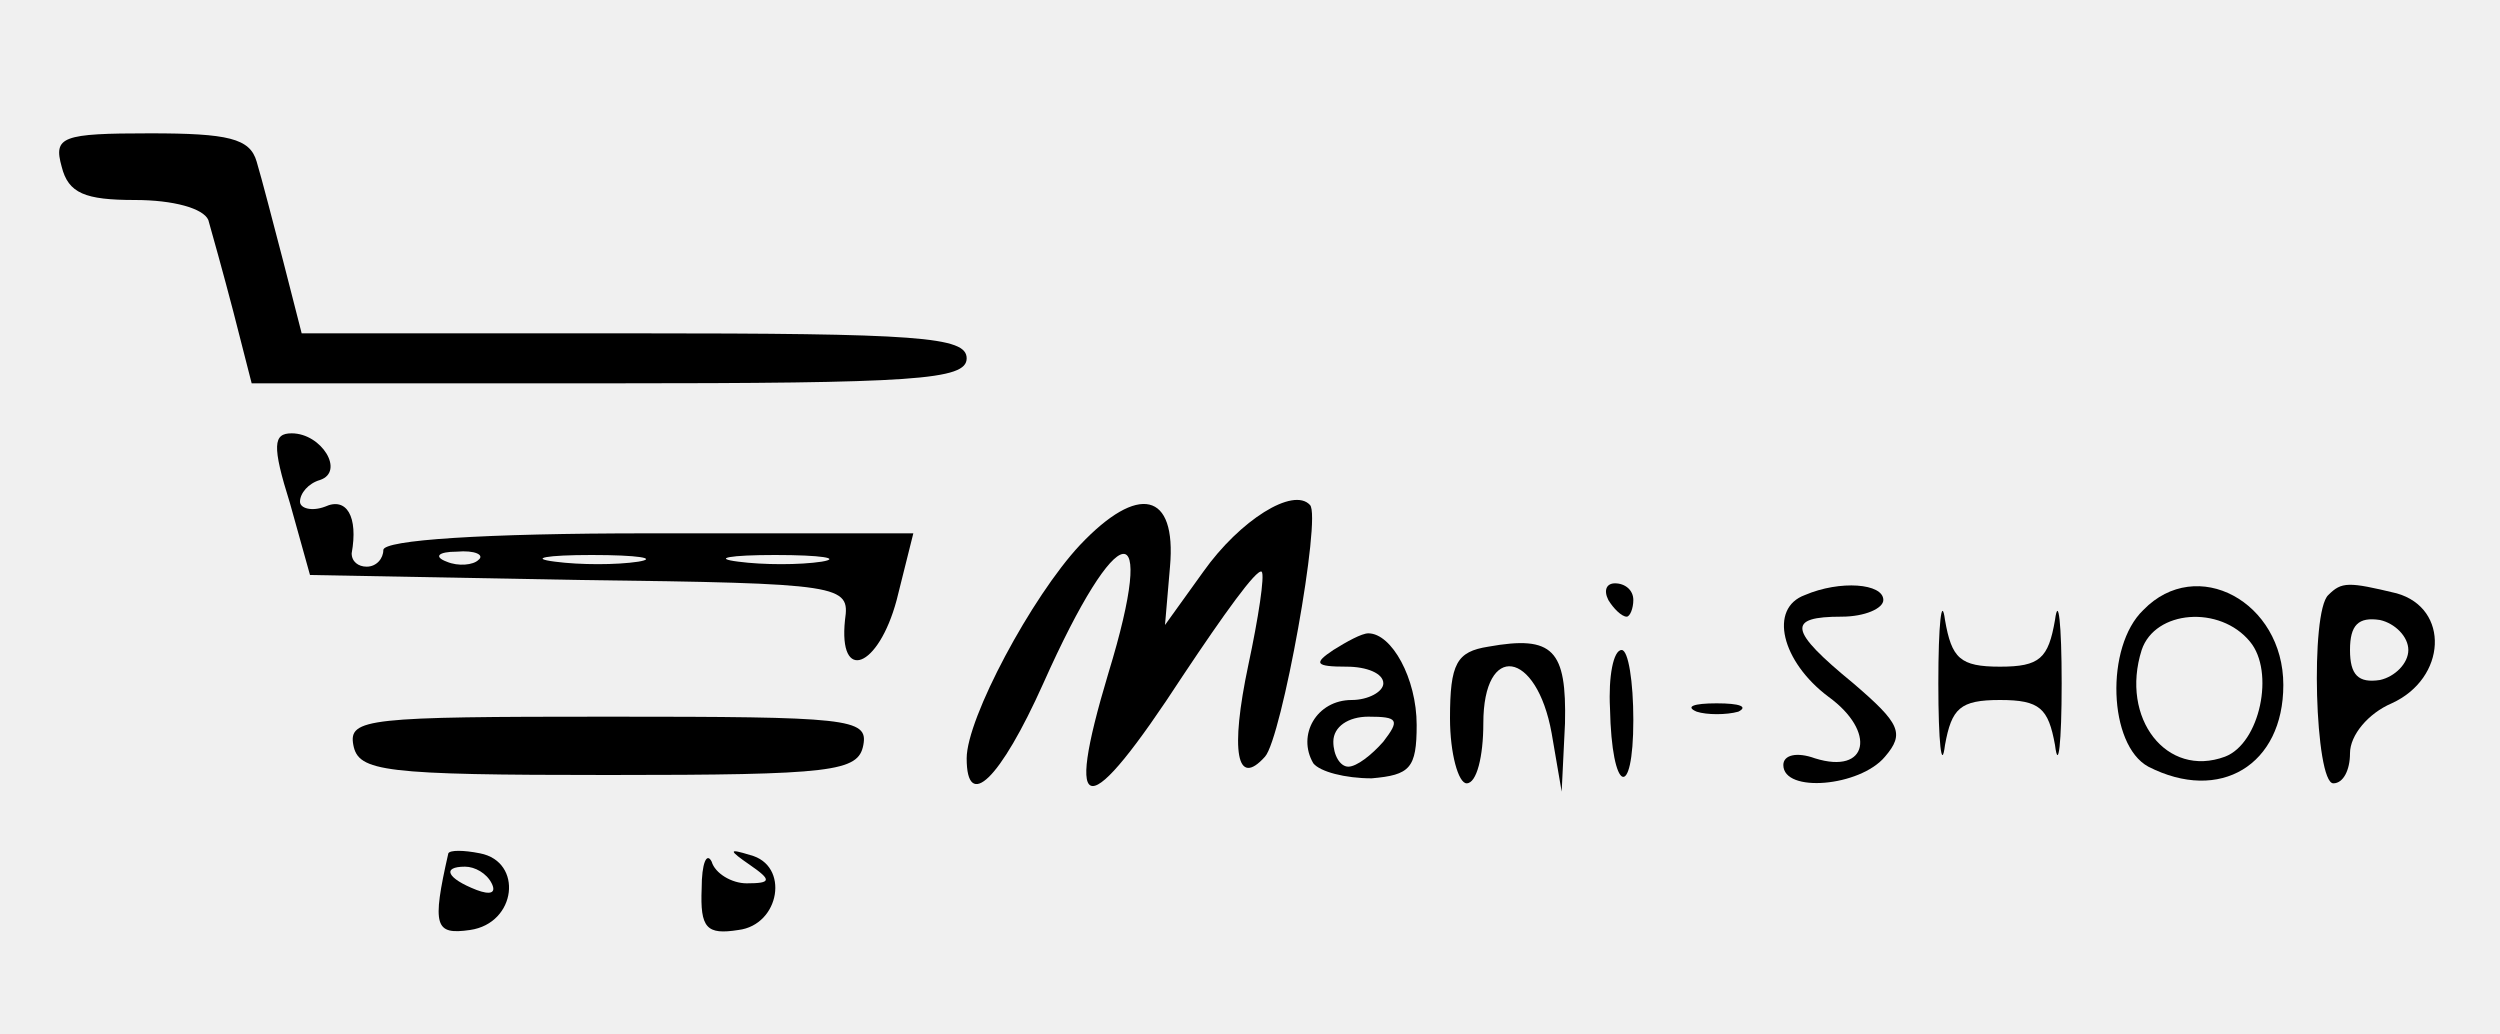
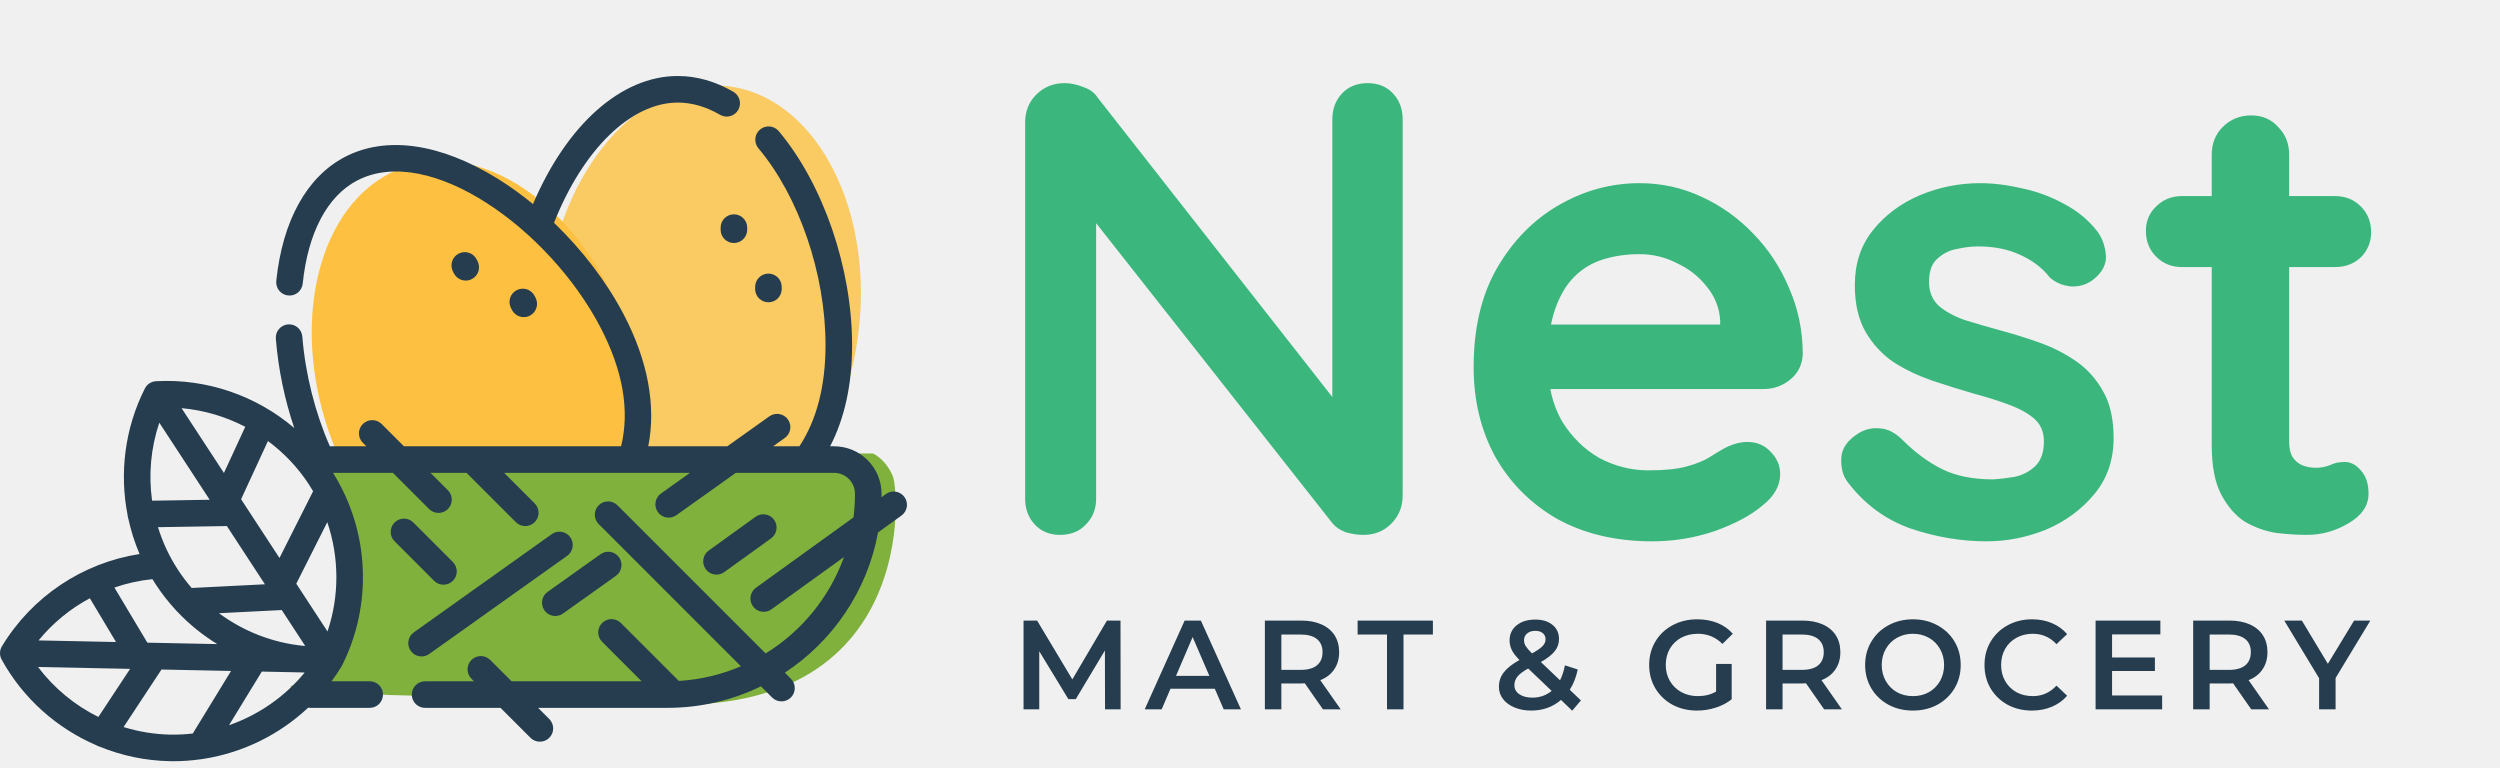
- <svg xmlns="http://www.w3.org/2000/svg" version="1.0" width="150pt" height="62pt" viewBox="0 0 150 62" preserveAspectRatio="xMidYMid meet">
-   <g transform="translate(0,62) scale(0.1,-0.1)" fill="#000000" stroke="none">
-     <path d="M37 520 c4 -16 14 -20 44 -20 23 0 41 -5 44 -12 2 -7 9 -32 15 -55 l11 -43 214 0 c184 0 215 2 215 15 0 13 -29 15 -200 15 l-199 0 -11 43 c-6 23 -13 50 -16 60 -4 14 -17 17 -64 17 -53 0 -58 -2 -53 -20z" />
-     <path d="M174 318 l12 -43 162 -3 c158 -2 162 -3 159 -24 -4 -38 20 -29 31 12 l10 40 -159 0 c-99 0 -159 -4 -159 -10 0 -5 -4 -10 -10 -10 -5 0 -9 3 -9 8 4 22 -3 34 -16 28 -8 -3 -15 -1 -15 3 0 5 5 11 12 13 15 5 1 28 -17 28 -11 0 -12 -7 -1 -42z m113 -34 c-3 -3 -12 -4 -19 -1 -8 3 -5 6 6 6 11 1 17 -2 13 -5z m96 -1 c-13 -2 -35 -2 -50 0 -16 2 -5 4 22 4 28 0 40 -2 28 -4z m110 0 c-13 -2 -35 -2 -50 0 -16 2 -5 4 22 4 28 0 40 -2 28 -4z" />
-     <path d="M648 293 c-29 -31 -68 -104 -68 -128 0 -32 20 -13 46 45 45 101 69 104 39 6 -27 -90 -13 -90 45 -1 24 36 44 64 47 62 2 -2 -2 -28 -8 -56 -11 -52 -7 -74 10 -55 10 11 34 144 27 151 -10 11 -42 -9 -64 -40 l-23 -32 3 35 c4 45 -19 50 -54 13z" />
-     <path d="M965 260 c3 -5 8 -10 11 -10 2 0 4 5 4 10 0 6 -5 10 -11 10 -5 0 -7 -4 -4 -10z" />
-     <path d="M1083 263 c-22 -8 -14 -40 14 -61 29 -21 24 -47 -8 -37 -11 4 -19 2 -19 -4 0 -17 46 -13 61 5 12 14 9 20 -19 44 -39 32 -40 40 -7 40 14 0 25 5 25 10 0 10 -26 12 -47 3z" />
-     <path d="M1163 210 c0 -36 2 -53 4 -37 4 22 9 27 33 27 24 0 29 -5 33 -27 2 -16 4 1 4 37 0 36 -2 53 -4 38 -4 -23 -9 -28 -33 -28 -24 0 -29 5 -33 28 -2 15 -4 -2 -4 -38z" />
-     <path d="M1286 254 c-23 -22 -21 -81 3 -94 43 -22 81 1 81 49 0 50 -52 78 -84 45z m64 -19 c15 -18 6 -61 -15 -69 -35 -13 -63 23 -50 64 8 24 47 27 65 5z" />
-     <path d="M1397 263 c-11 -10 -8 -113 3 -113 6 0 10 8 10 18 0 11 11 24 25 30 33 15 35 57 3 66 -29 7 -33 7 -41 -1z m48 -33 c0 -8 -8 -16 -17 -18 -13 -2 -18 3 -18 18 0 15 5 20 18 18 9 -2 17 -10 17 -18z" />
-     <path d="M800 230 c-12 -8 -11 -10 8 -10 12 0 22 -4 22 -10 0 -5 -9 -10 -19 -10 -21 0 -33 -21 -23 -38 4 -5 19 -9 35 -9 23 2 27 6 27 32 0 28 -15 55 -29 55 -4 0 -13 -5 -21 -10z m30 -55 c-7 -8 -16 -15 -21 -15 -5 0 -9 7 -9 15 0 9 9 15 21 15 18 0 19 -2 9 -15z" />
-     <path d="M893 232 c-19 -3 -23 -10 -23 -43 0 -21 5 -39 10 -39 6 0 10 16 10 36 0 49 32 44 41 -6 l6 -35 2 41 c1 44 -7 53 -46 46z" />
-     <path d="M966 195 c1 -51 14 -56 14 -7 0 23 -3 42 -7 42 -5 0 -8 -16 -7 -35z" />
-     <path d="M1018 193 c6 -2 18 -2 25 0 6 3 1 5 -13 5 -14 0 -19 -2 -12 -5z" />
-     <path d="M212 173 c3 -16 18 -18 153 -18 135 0 150 2 153 18 3 16 -9 17 -153 17 -144 0 -156 -1 -153 -17z" />
-     <path d="M269 108 c-10 -44 -8 -49 13 -46 28 4 32 41 6 46 -10 2 -18 2 -19 0z m26 -18 c3 -6 -1 -7 -9 -4 -18 7 -21 14 -7 14 6 0 13 -4 16 -10z" />
-     <path d="M421 87 c-1 -24 3 -28 22 -25 25 3 31 39 7 45 -13 4 -13 3 0 -6 13 -9 13 -11 -2 -11 -9 0 -19 6 -21 13 -3 6 -6 -1 -6 -16z" />
+ <svg xmlns="http://www.w3.org/2000/svg" width="215" height="66" viewBox="0 0 215 66" fill="none">
+   <g clip-path="url(#clip0)">
+     <ellipse opacity="0.8" cx="60.443" cy="26.667" rx="13.519" ry="19.377" transform="rotate(5.91321 60.4431 26.6666)" fill="#FDC040" />
+     <ellipse cx="41.055" cy="32.706" rx="13.519" ry="19.377" transform="rotate(-18.8509 41.0546 32.7057)" fill="#FDC040" />
+     <path d="M27 39H75.071C75.455 39.167 76.337 39.8 76.797 41C77.373 42.5 79 64.5 51.5 60C29.862 60 24.813 59.333 25.005 59C29 58 29.5 54 30 51C30.5 48 27 39 27 39Z" fill="#81B13D" />
+     <path d="M63.117 18.432C62.486 18.432 61.974 18.944 61.974 19.575V19.757C61.974 20.389 62.486 20.9 63.117 20.9C63.748 20.9 64.26 20.389 64.26 19.757V19.575C64.26 18.944 63.748 18.432 63.117 18.432Z" fill="#253D4E" />
+     <path d="M66.085 23.53C65.454 23.53 64.942 24.041 64.942 24.672V24.855C64.942 25.486 65.454 25.997 66.085 25.997C66.716 25.997 67.227 25.486 67.227 24.855V24.672C67.227 24.041 66.716 23.53 66.085 23.53Z" fill="#253D4E" />
+     <path d="M41.067 22.457L40.982 22.295C40.69 21.735 40 21.518 39.441 21.811C38.881 22.103 38.665 22.793 38.957 23.352L39.041 23.514C39.245 23.905 39.643 24.128 40.055 24.128C40.233 24.128 40.414 24.087 40.583 23.998C41.142 23.706 41.359 23.016 41.067 22.457Z" fill="#253D4E" />
+     <path d="M46.057 25.602L45.972 25.44C45.68 24.88 44.99 24.663 44.431 24.956C43.871 25.248 43.655 25.938 43.947 26.497L44.031 26.659C44.235 27.05 44.633 27.273 45.045 27.273C45.223 27.273 45.404 27.232 45.573 27.143C46.132 26.851 46.349 26.161 46.057 25.602Z" fill="#253D4E" />
+     <path d="M38.947 48.334L35.549 44.935C35.103 44.489 34.379 44.489 33.933 44.935C33.487 45.381 33.487 46.105 33.933 46.551L37.331 49.95C37.555 50.173 37.847 50.284 38.139 50.284C38.432 50.284 38.724 50.173 38.947 49.95C39.394 49.503 39.394 48.78 38.947 48.334Z" fill="#253D4E" />
+     <path d="M49.045 46.205C48.68 45.691 47.966 45.57 47.452 45.936L35.591 54.381C35.077 54.746 34.957 55.46 35.323 55.974C35.546 56.287 35.898 56.454 36.255 56.454C36.484 56.454 36.715 56.385 36.916 56.242L48.777 47.798C49.291 47.432 49.411 46.719 49.045 46.205Z" fill="#253D4E" />
+     <path d="M53.239 47.928C52.873 47.414 52.16 47.294 51.645 47.66L47.092 50.901C46.578 51.267 46.458 51.981 46.824 52.495C47.047 52.808 47.399 52.975 47.756 52.975C47.985 52.975 48.217 52.906 48.418 52.763L52.97 49.521C53.484 49.156 53.604 48.442 53.239 47.928Z" fill="#253D4E" />
+     <path d="M77.784 42.744C77.415 42.232 76.701 42.116 76.189 42.485L75.808 42.76C75.81 42.662 75.812 42.564 75.812 42.466C75.812 41.376 75.388 40.35 74.616 39.575C73.844 38.805 72.818 38.381 71.728 38.381H71.39C72.644 35.958 73.28 33.041 73.28 29.673C73.28 23.068 70.805 15.848 66.973 11.28C66.567 10.797 65.847 10.734 65.363 11.139C64.88 11.545 64.817 12.266 65.222 12.749C68.729 16.93 70.995 23.573 70.995 29.673C70.995 33.188 70.24 36.114 68.749 38.381H66.487L67.492 37.666C68.007 37.3 68.126 36.586 67.76 36.072C67.395 35.558 66.682 35.438 66.167 35.804L62.547 38.381H55.751C56.436 34.912 55.722 31.036 53.653 27.071C52.171 24.234 50.067 21.488 47.646 19.162C50.139 12.856 54.265 8.822 58.286 8.822C59.5 8.822 60.724 9.175 61.922 9.872C62.468 10.189 63.167 10.004 63.484 9.458C63.801 8.913 63.616 8.213 63.071 7.896C61.519 6.994 59.909 6.536 58.286 6.536C53.422 6.536 48.745 10.716 45.837 17.552C44.846 16.737 43.82 15.995 42.774 15.35C37.852 12.31 33.191 11.654 29.65 13.502C26.385 15.209 24.293 18.993 23.76 24.158C23.695 24.786 24.151 25.347 24.779 25.412C25.408 25.478 25.968 25.02 26.033 24.393C26.484 20.016 28.145 16.867 30.708 15.528C36.949 12.27 47.255 19.757 51.627 28.129C53.571 31.853 54.169 35.297 53.413 38.381H40.602C40.599 38.381 40.596 38.381 40.593 38.381H34.738L32.82 36.464C32.374 36.018 31.65 36.018 31.204 36.464C30.758 36.91 30.758 37.633 31.204 38.08L31.506 38.381H28.369C27.096 35.489 26.259 32.167 26 28.945C25.95 28.316 25.399 27.846 24.77 27.898C24.141 27.948 23.672 28.499 23.722 29.128C23.933 31.747 24.474 34.352 25.308 36.811C22.051 34.036 17.798 32.545 13.418 32.783C13.01 32.805 12.645 33.044 12.46 33.408C10.742 36.811 10.259 40.651 10.972 44.288C10.978 44.398 11 44.504 11.036 44.603C11.26 45.641 11.583 46.66 12.002 47.646C7.111 48.405 2.769 51.287 0.165 55.581C-0.046 55.931 -0.055 56.367 0.142 56.725C1.983 60.066 4.885 62.633 8.294 64.096C8.385 64.149 8.48 64.19 8.578 64.216C10.461 64.983 12.491 65.417 14.579 65.46C14.693 65.463 14.807 65.464 14.921 65.464C15.733 65.464 16.539 65.402 17.332 65.287C17.407 65.282 17.481 65.273 17.553 65.254C20.911 64.72 24.033 63.178 26.498 60.861C26.554 60.869 26.611 60.875 26.669 60.875H31.796C32.427 60.875 32.938 60.364 32.938 59.732C32.938 59.101 32.427 58.59 31.796 58.59H28.515C28.815 58.183 29.099 57.763 29.364 57.326C29.372 57.313 29.378 57.299 29.386 57.285C29.393 57.273 29.401 57.262 29.407 57.249C32.069 51.977 31.767 45.653 28.64 40.666H33.791L36.902 43.777C37.125 44 37.417 44.111 37.71 44.111C38.002 44.111 38.294 44 38.518 43.777C38.964 43.331 38.964 42.607 38.518 42.161L37.023 40.666H40.124L44.366 44.908C44.589 45.131 44.882 45.243 45.174 45.243C45.466 45.243 45.759 45.131 45.982 44.908C46.428 44.462 46.428 43.738 45.982 43.292L43.356 40.666H54.271C54.272 40.666 54.273 40.667 54.275 40.667C54.276 40.667 54.277 40.666 54.278 40.666H59.338L56.843 42.442C56.329 42.808 56.209 43.522 56.575 44.036C56.798 44.349 57.15 44.516 57.507 44.516C57.736 44.516 57.968 44.447 58.169 44.304L63.278 40.666H69.345C69.345 40.666 69.346 40.666 69.347 40.666C69.348 40.666 69.348 40.666 69.349 40.666H71.729C72.209 40.666 72.662 40.853 73.001 41.191C73.341 41.532 73.528 41.985 73.528 42.465C73.528 43.153 73.484 43.831 73.4 44.496L65.011 50.546C64.499 50.915 64.383 51.629 64.752 52.141C64.976 52.451 65.325 52.615 65.68 52.615C65.912 52.615 66.145 52.545 66.347 52.4L72.584 47.903C71.338 51.37 68.936 54.29 65.845 56.197L53.103 43.455C52.657 43.009 51.934 43.009 51.487 43.455C51.041 43.902 51.041 44.625 51.487 45.071L63.717 57.301C62.061 58.009 60.264 58.446 58.38 58.559L53.398 53.578C52.952 53.132 52.229 53.132 51.783 53.578C51.336 54.024 51.336 54.748 51.783 55.194L55.178 58.589H43.993L42.159 56.756C41.713 56.31 40.99 56.31 40.544 56.756C40.097 57.203 40.097 57.926 40.544 58.372L40.761 58.589H36.556C35.925 58.589 35.414 59.101 35.414 59.732C35.414 60.363 35.925 60.875 36.556 60.875H43.045L45.622 63.452C45.845 63.675 46.138 63.786 46.43 63.786C46.722 63.786 47.015 63.675 47.238 63.452C47.684 63.005 47.684 62.282 47.238 61.836L46.277 60.875H57.401C60.282 60.875 63.01 60.209 65.44 59.025L66.4 59.984C66.623 60.208 66.916 60.319 67.208 60.319C67.5 60.319 67.793 60.208 68.016 59.984C68.462 59.538 68.462 58.815 68.016 58.368L67.499 57.851C71.618 55.139 74.589 50.82 75.511 45.792L77.526 44.339C78.037 43.97 78.153 43.256 77.784 42.744ZM26.56 41.651C26.688 41.847 26.809 42.047 26.927 42.248L24.035 47.986L20.733 42.933L23.044 37.928C24.409 38.939 25.606 40.192 26.56 41.651ZM22.784 50.249L16.485 50.566C16.06 50.076 15.665 49.556 15.306 49.006C14.554 47.856 13.981 46.62 13.586 45.337L19.511 45.241L22.784 50.249ZM21.091 36.706L19.258 40.676L15.614 35.101C17.541 35.272 19.401 35.825 21.091 36.706ZM13.7 36.35L18.033 42.979L13.079 43.06C12.765 40.823 12.969 38.522 13.7 36.35ZM13.11 49.807C13.202 49.958 13.296 50.108 13.393 50.256C13.9 51.033 14.468 51.758 15.086 52.43C15.131 52.489 15.182 52.543 15.237 52.592C16.263 53.679 17.424 54.619 18.684 55.392L12.673 55.269L9.839 50.528C10.888 50.166 11.985 49.922 13.11 49.807ZM7.727 51.449L9.977 55.213L3.316 55.076C4.543 53.577 6.045 52.348 7.727 51.449ZM8.46 61.66C6.436 60.656 4.651 59.19 3.27 57.361L11.188 57.523L8.46 61.66ZM16.579 63.082C15.935 63.156 15.283 63.189 14.625 63.176C13.252 63.147 11.908 62.923 10.627 62.525L13.889 57.579L19.87 57.702L16.579 63.082ZM19.694 62.368L22.516 57.756L25.985 57.828C26.056 57.834 26.127 57.839 26.199 57.845C24.48 59.932 22.218 61.491 19.694 62.368ZM26.118 55.545C23.467 55.285 20.947 54.302 18.83 52.736L24.231 52.464L26.246 55.548L26.118 55.545ZM28.166 54.307L25.48 50.197L28.146 44.907C29.177 47.936 29.195 51.25 28.166 54.307Z" fill="#253D4E" />
+     <path d="M66.571 44.703C66.202 44.191 65.488 44.075 64.976 44.444L60.95 47.347C60.438 47.717 60.322 48.431 60.691 48.943C60.915 49.252 61.264 49.417 61.619 49.417C61.851 49.417 62.084 49.347 62.286 49.201L66.313 46.298C66.825 45.929 66.94 45.215 66.571 44.703Z" fill="#253D4E" />
  </g>
+   <path d="M95.033 61L95.022 55.942L92.515 60.128H91.883L89.376 56.008V61H88.025V53.37H89.191L92.221 58.428L95.197 53.37H96.363L96.374 61H95.033ZM104.474 59.234H100.659L99.906 61H98.446L101.879 53.37H103.275L106.719 61H105.237L104.474 59.234ZM104.005 58.122L102.566 54.787L101.138 58.122H104.005ZM113.772 61L112.213 58.766C112.147 58.773 112.049 58.776 111.919 58.776H110.196V61H108.779V53.37H111.919C112.58 53.37 113.154 53.479 113.641 53.697C114.135 53.915 114.513 54.227 114.774 54.634C115.036 55.041 115.167 55.525 115.167 56.084C115.167 56.658 115.025 57.152 114.742 57.566C114.465 57.981 114.066 58.289 113.543 58.493L115.298 61H113.772ZM113.739 56.084C113.739 55.597 113.579 55.223 113.259 54.961C112.939 54.7 112.471 54.569 111.853 54.569H110.196V57.61H111.853C112.471 57.61 112.939 57.479 113.259 57.218C113.579 56.949 113.739 56.571 113.739 56.084ZM119.283 54.569H116.755V53.37H123.229V54.569H120.7V61H119.283V54.569ZM135.208 61.12L134.248 60.193C133.536 60.804 132.682 61.109 131.687 61.109C131.156 61.109 130.68 61.022 130.259 60.847C129.837 60.673 129.507 60.433 129.267 60.128C129.027 59.816 128.907 59.463 128.907 59.071C128.907 58.598 129.045 58.184 129.322 57.828C129.598 57.465 130.048 57.109 130.673 56.76C130.368 56.455 130.15 56.171 130.019 55.91C129.888 55.641 129.823 55.365 129.823 55.081C129.823 54.544 130.023 54.111 130.422 53.784C130.829 53.45 131.367 53.283 132.036 53.283C132.653 53.283 133.147 53.435 133.518 53.741C133.889 54.038 134.074 54.446 134.074 54.961C134.074 55.354 133.95 55.703 133.703 56.008C133.464 56.313 133.068 56.622 132.515 56.934L134.161 58.504C134.343 58.148 134.485 57.719 134.586 57.218L135.687 57.577C135.542 58.253 135.313 58.834 135 59.321L135.96 60.237L135.208 61.12ZM132.036 54.253C131.738 54.253 131.502 54.329 131.327 54.482C131.153 54.627 131.066 54.82 131.066 55.059C131.066 55.234 131.113 55.401 131.207 55.561C131.302 55.714 131.483 55.924 131.752 56.193C132.188 55.953 132.49 55.746 132.657 55.572C132.831 55.39 132.919 55.194 132.919 54.983C132.919 54.758 132.839 54.58 132.679 54.449C132.526 54.318 132.312 54.253 132.036 54.253ZM131.785 59.997C132.417 59.997 132.969 59.805 133.442 59.419L131.425 57.49C130.989 57.73 130.68 57.962 130.499 58.188C130.324 58.406 130.237 58.653 130.237 58.929C130.237 59.249 130.379 59.507 130.662 59.703C130.946 59.899 131.32 59.997 131.785 59.997ZM147.584 57.098H148.924V60.139C148.532 60.451 148.074 60.691 147.551 60.858C147.028 61.025 146.49 61.109 145.938 61.109C145.16 61.109 144.459 60.942 143.834 60.608C143.209 60.266 142.719 59.797 142.363 59.202C142.006 58.606 141.828 57.934 141.828 57.185C141.828 56.437 142.006 55.764 142.363 55.169C142.719 54.573 143.209 54.108 143.834 53.773C144.466 53.432 145.175 53.261 145.96 53.261C146.599 53.261 147.18 53.366 147.704 53.577C148.227 53.788 148.666 54.097 149.022 54.504L148.129 55.376C147.547 54.794 146.846 54.504 146.025 54.504C145.487 54.504 145.008 54.616 144.586 54.842C144.172 55.067 143.845 55.383 143.605 55.79C143.373 56.197 143.256 56.662 143.256 57.185C143.256 57.694 143.373 58.151 143.605 58.558C143.845 58.965 144.172 59.285 144.586 59.518C145.008 59.75 145.484 59.866 146.014 59.866C146.61 59.866 147.133 59.736 147.584 59.474V57.098ZM156.875 61L155.317 58.766C155.251 58.773 155.153 58.776 155.022 58.776H153.3V61H151.883V53.37H155.022C155.684 53.37 156.258 53.479 156.745 53.697C157.239 53.915 157.617 54.227 157.878 54.634C158.14 55.041 158.271 55.525 158.271 56.084C158.271 56.658 158.129 57.152 157.846 57.566C157.569 57.981 157.17 58.289 156.647 58.493L158.401 61H156.875ZM156.843 56.084C156.843 55.597 156.683 55.223 156.363 54.961C156.043 54.7 155.575 54.569 154.957 54.569H153.3V57.61H154.957C155.575 57.61 156.043 57.479 156.363 57.218C156.683 56.949 156.843 56.571 156.843 56.084ZM164.51 61.109C163.733 61.109 163.032 60.942 162.407 60.608C161.782 60.266 161.291 59.797 160.935 59.202C160.579 58.598 160.401 57.926 160.401 57.185C160.401 56.444 160.579 55.775 160.935 55.179C161.291 54.576 161.782 54.108 162.407 53.773C163.032 53.432 163.733 53.261 164.51 53.261C165.288 53.261 165.989 53.432 166.614 53.773C167.239 54.108 167.729 54.573 168.086 55.169C168.442 55.764 168.62 56.437 168.62 57.185C168.62 57.934 168.442 58.606 168.086 59.202C167.729 59.797 167.239 60.266 166.614 60.608C165.989 60.942 165.288 61.109 164.51 61.109ZM164.51 59.866C165.019 59.866 165.477 59.754 165.884 59.529C166.291 59.296 166.61 58.976 166.843 58.569C167.075 58.155 167.192 57.694 167.192 57.185C167.192 56.676 167.075 56.218 166.843 55.812C166.61 55.397 166.291 55.078 165.884 54.852C165.477 54.62 165.019 54.504 164.51 54.504C164.002 54.504 163.544 54.62 163.137 54.852C162.73 55.078 162.41 55.397 162.178 55.812C161.945 56.218 161.829 56.676 161.829 57.185C161.829 57.694 161.945 58.155 162.178 58.569C162.41 58.976 162.73 59.296 163.137 59.529C163.544 59.754 164.002 59.866 164.51 59.866ZM174.743 61.109C173.973 61.109 173.275 60.942 172.65 60.608C172.033 60.266 171.546 59.797 171.19 59.202C170.841 58.606 170.667 57.934 170.667 57.185C170.667 56.437 170.845 55.764 171.201 55.169C171.557 54.573 172.044 54.108 172.661 53.773C173.286 53.432 173.984 53.261 174.754 53.261C175.379 53.261 175.949 53.37 176.465 53.588C176.981 53.806 177.417 54.122 177.773 54.536L176.858 55.397C176.306 54.801 175.626 54.504 174.82 54.504C174.296 54.504 173.828 54.62 173.413 54.852C172.999 55.078 172.676 55.394 172.443 55.801C172.211 56.208 172.095 56.669 172.095 57.185C172.095 57.701 172.211 58.162 172.443 58.569C172.676 58.976 172.999 59.296 173.413 59.529C173.828 59.754 174.296 59.866 174.82 59.866C175.626 59.866 176.306 59.565 176.858 58.962L177.773 59.834C177.417 60.248 176.978 60.564 176.455 60.782C175.939 61 175.368 61.109 174.743 61.109ZM185.944 59.812V61H180.221V53.37H185.791V54.558H181.638V56.542H185.322V57.708H181.638V59.812H185.944ZM193.605 61L192.047 58.766C191.981 58.773 191.883 58.776 191.752 58.776H190.03V61H188.613V53.37H191.752C192.414 53.37 192.988 53.479 193.475 53.697C193.969 53.915 194.347 54.227 194.608 54.634C194.87 55.041 195.001 55.525 195.001 56.084C195.001 56.658 194.859 57.152 194.576 57.566C194.299 57.981 193.9 58.289 193.377 58.493L195.131 61H193.605ZM193.573 56.084C193.573 55.597 193.413 55.223 193.093 54.961C192.773 54.7 192.305 54.569 191.687 54.569H190.03V57.61H191.687C192.305 57.61 192.773 57.479 193.093 57.218C193.413 56.949 193.573 56.571 193.573 56.084ZM200.861 58.308V61H199.444V58.33L196.447 53.37H197.962L200.196 57.087L202.453 53.37H203.848L200.861 58.308Z" fill="#253D4E" />
+   <path d="M117.633 7.15C118.521 7.15 119.243 7.446 119.798 8.038C120.353 8.63 120.63 9.37 120.63 10.258V42.614C120.63 43.577 120.297 44.391 119.631 45.056C119.002 45.685 118.207 46 117.245 46C116.764 46 116.264 45.926 115.746 45.778C115.265 45.593 114.895 45.352 114.636 45.056L92.825 17.362L94.267 16.474V42.892C94.267 43.78 93.972 44.52 93.379 45.112C92.825 45.704 92.085 46 91.159 46C90.272 46 89.55 45.704 88.995 45.112C88.44 44.52 88.162 43.78 88.162 42.892V10.536C88.162 9.573 88.477 8.778 89.106 8.149C89.772 7.483 90.586 7.15 91.548 7.15C92.066 7.15 92.603 7.261 93.157 7.483C93.713 7.668 94.12 7.964 94.379 8.371L115.524 35.344L114.58 36.01V10.258C114.58 9.37 114.858 8.63 115.413 8.038C115.968 7.446 116.708 7.15 117.633 7.15ZM142.106 46.555C138.961 46.555 136.223 45.907 133.892 44.612C131.598 43.281 129.822 41.486 128.564 39.229C127.343 36.972 126.732 34.419 126.732 31.57C126.732 28.24 127.398 25.41 128.73 23.078C130.099 20.71 131.875 18.898 134.058 17.64C136.241 16.381 138.554 15.752 140.996 15.752C142.883 15.752 144.659 16.141 146.324 16.918C148.026 17.695 149.524 18.768 150.819 20.137C152.114 21.469 153.132 23.023 153.872 24.799C154.649 26.575 155.037 28.462 155.037 30.46C155 31.348 154.649 32.069 153.983 32.624C153.317 33.179 152.54 33.457 151.652 33.457H130.451L128.786 27.907H149.154L147.933 29.017V27.518C147.859 26.445 147.471 25.483 146.768 24.633C146.102 23.782 145.251 23.116 144.215 22.634C143.216 22.116 142.143 21.858 140.996 21.858C139.886 21.858 138.85 22.006 137.888 22.302C136.926 22.598 136.093 23.097 135.39 23.8C134.687 24.503 134.132 25.447 133.725 26.631C133.318 27.814 133.115 29.313 133.115 31.126C133.115 33.124 133.522 34.826 134.336 36.232C135.187 37.601 136.26 38.656 137.555 39.395C138.887 40.099 140.293 40.45 141.773 40.45C143.142 40.45 144.233 40.339 145.047 40.117C145.861 39.895 146.509 39.636 146.99 39.34C147.508 39.007 147.97 38.73 148.377 38.508C149.043 38.175 149.672 38.008 150.264 38.008C151.078 38.008 151.744 38.285 152.262 38.84C152.817 39.395 153.095 40.043 153.095 40.783C153.095 41.782 152.577 42.688 151.541 43.502C150.579 44.316 149.228 45.038 147.489 45.667C145.75 46.259 143.956 46.555 142.106 46.555ZM158.849 41.394C158.479 40.876 158.312 40.209 158.349 39.395C158.386 38.581 158.867 37.879 159.792 37.286C160.384 36.916 161.013 36.769 161.679 36.843C162.345 36.88 162.993 37.212 163.622 37.842C164.695 38.914 165.823 39.747 167.007 40.339C168.191 40.931 169.671 41.227 171.447 41.227C172.002 41.19 172.613 41.116 173.279 41.005C173.945 40.857 174.518 40.561 174.999 40.117C175.517 39.636 175.776 38.914 175.776 37.953C175.776 37.139 175.499 36.491 174.944 36.01C174.389 35.529 173.649 35.122 172.724 34.789C171.836 34.456 170.837 34.142 169.727 33.846C168.58 33.513 167.396 33.142 166.175 32.736C164.991 32.328 163.899 31.811 162.9 31.181C161.901 30.515 161.087 29.646 160.458 28.573C159.829 27.5 159.515 26.149 159.515 24.521C159.515 22.672 160.033 21.099 161.069 19.804C162.105 18.509 163.437 17.51 165.065 16.807C166.73 16.104 168.469 15.752 170.282 15.752C171.429 15.752 172.631 15.9 173.889 16.197C175.147 16.456 176.35 16.899 177.497 17.529C178.644 18.12 179.606 18.916 180.383 19.915C180.79 20.47 181.03 21.136 181.104 21.913C181.178 22.69 180.827 23.393 180.05 24.022C179.495 24.466 178.847 24.669 178.107 24.633C177.367 24.558 176.757 24.299 176.276 23.855C175.647 23.041 174.796 22.394 173.723 21.913C172.687 21.432 171.484 21.192 170.115 21.192C169.56 21.192 168.95 21.265 168.284 21.413C167.655 21.524 167.1 21.802 166.619 22.246C166.138 22.653 165.897 23.319 165.897 24.244C165.897 25.095 166.175 25.779 166.73 26.297C167.285 26.779 168.025 27.186 168.95 27.518C169.912 27.814 170.929 28.11 172.002 28.407C173.112 28.703 174.241 29.054 175.388 29.461C176.535 29.868 177.589 30.404 178.551 31.07C179.513 31.736 180.29 32.606 180.882 33.679C181.474 34.715 181.77 36.047 181.77 37.675C181.77 39.562 181.215 41.172 180.105 42.504C178.995 43.836 177.608 44.853 175.943 45.556C174.278 46.222 172.576 46.555 170.837 46.555C168.654 46.555 166.471 46.185 164.288 45.445C162.105 44.668 160.292 43.318 158.849 41.394ZM187.655 16.863H200.808C201.696 16.863 202.436 17.159 203.028 17.75C203.62 18.343 203.916 19.082 203.916 19.971C203.916 20.822 203.62 21.543 203.028 22.135C202.436 22.69 201.696 22.968 200.808 22.968H187.655C186.767 22.968 186.027 22.672 185.435 22.079C184.843 21.488 184.547 20.747 184.547 19.86C184.547 19.009 184.843 18.305 185.435 17.75C186.027 17.159 186.767 16.863 187.655 16.863ZM193.593 9.925C194.555 9.925 195.332 10.258 195.924 10.924C196.553 11.553 196.868 12.348 196.868 13.31V38.008C196.868 38.526 196.96 38.952 197.145 39.285C197.367 39.617 197.645 39.858 197.978 40.006C198.348 40.154 198.736 40.228 199.143 40.228C199.587 40.228 199.994 40.154 200.364 40.006C200.734 39.821 201.16 39.728 201.641 39.728C202.159 39.728 202.621 39.969 203.028 40.45C203.472 40.931 203.694 41.597 203.694 42.448C203.694 43.484 203.121 44.335 201.974 45.001C200.864 45.667 199.661 46 198.366 46C197.589 46 196.72 45.944 195.758 45.834C194.833 45.685 193.945 45.371 193.094 44.89C192.28 44.372 191.595 43.595 191.04 42.559C190.485 41.523 190.208 40.099 190.208 38.285V13.31C190.208 12.348 190.522 11.553 191.151 10.924C191.817 10.258 192.631 9.925 193.593 9.925Z" fill="#3BB77E" />
+   <defs>
+     <clipPath id="clip0">
+       <rect width="78" height="60" fill="white" transform="translate(0 6)" />
+     </clipPath>
+   </defs>
</svg>
